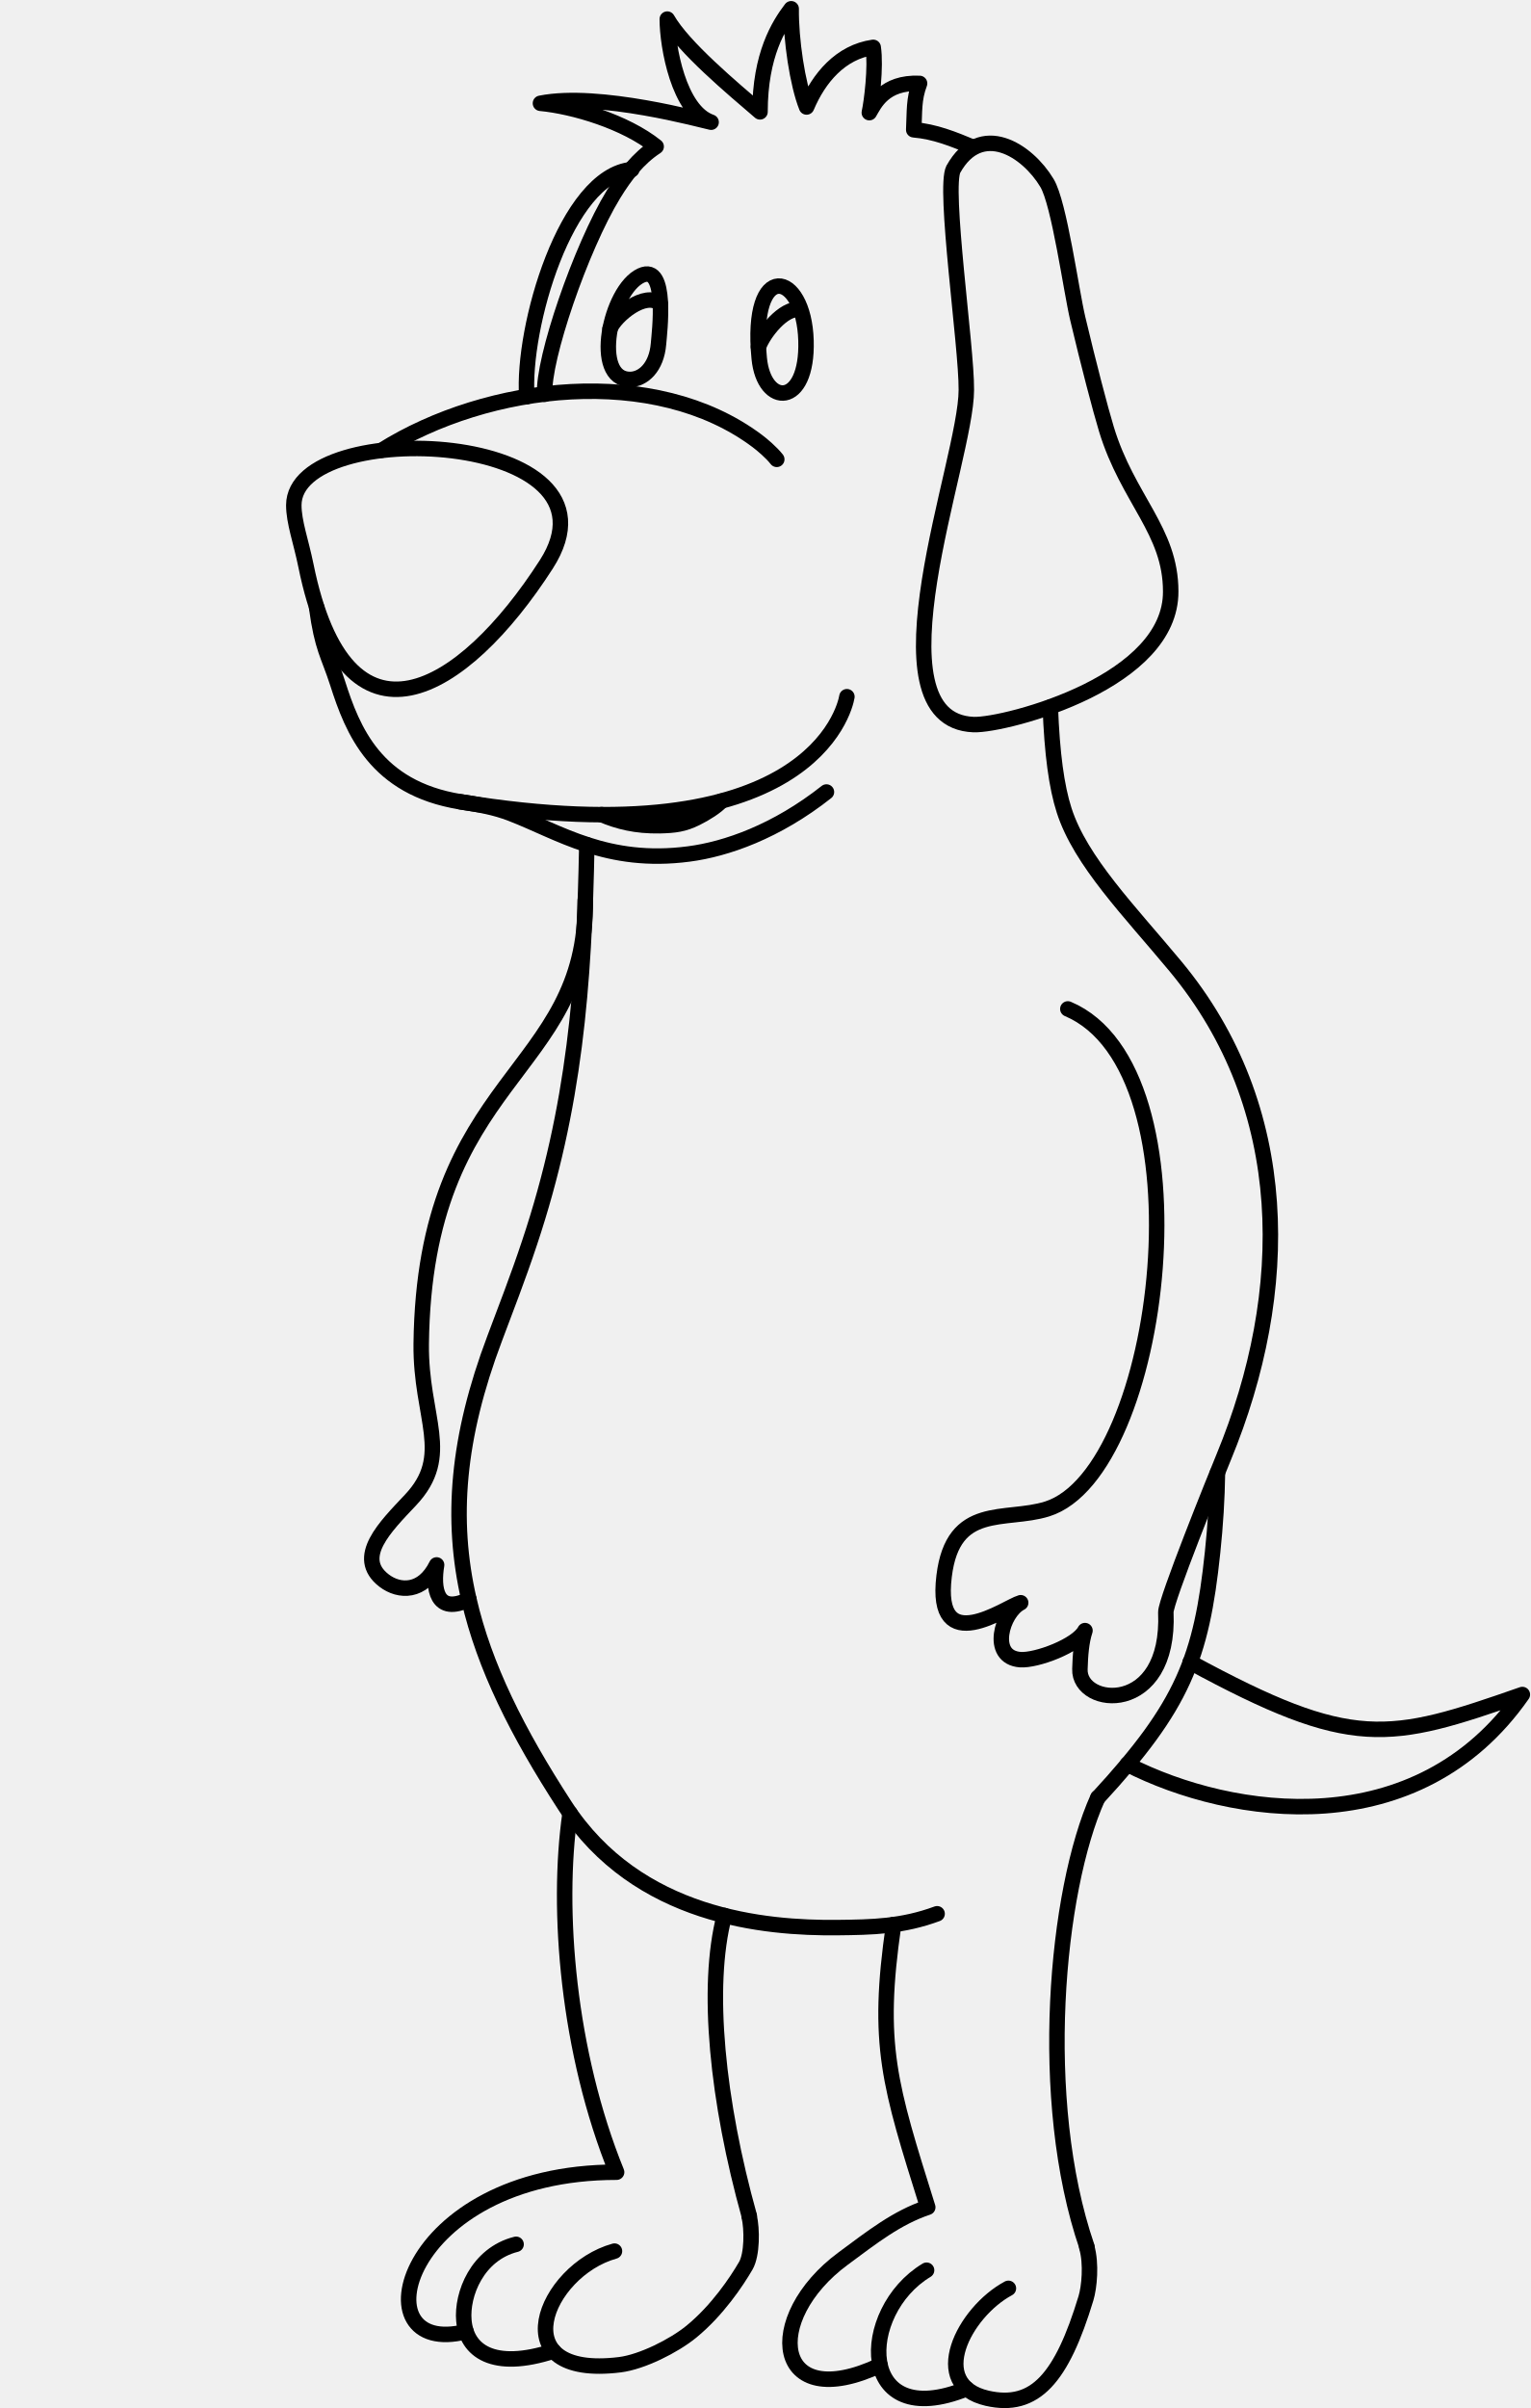
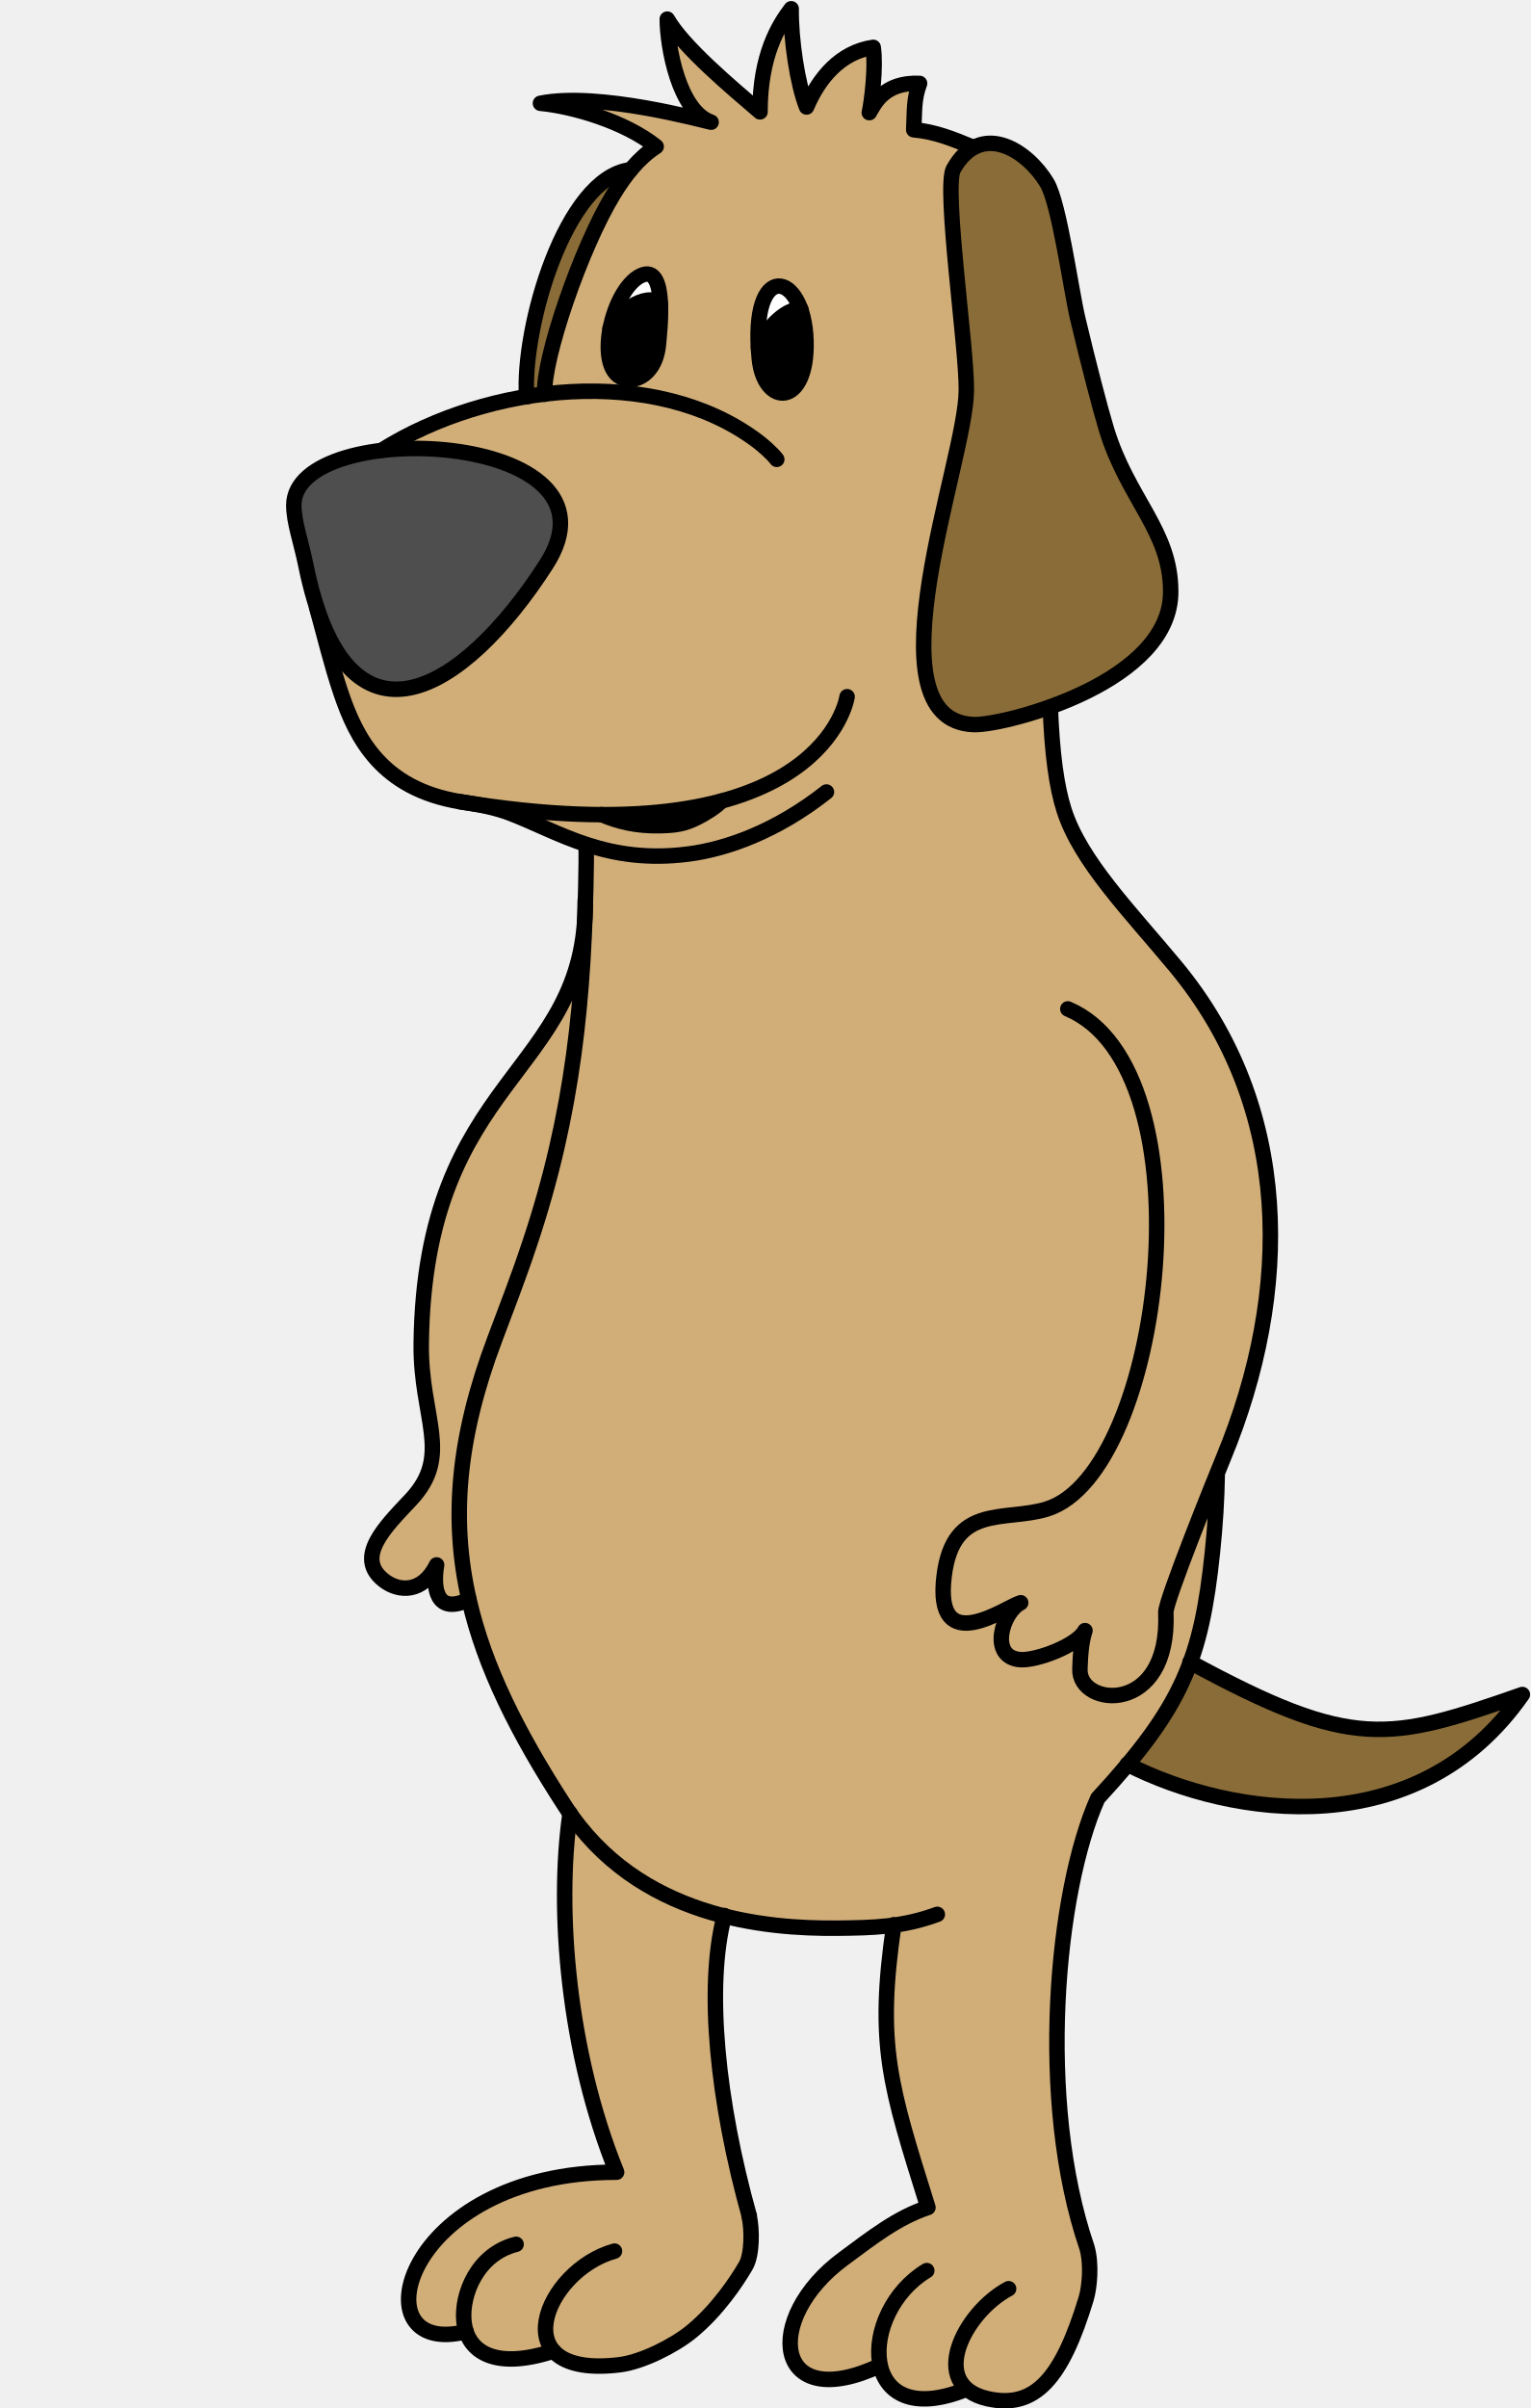
<svg xmlns="http://www.w3.org/2000/svg" xml:space="preserve" width="78.581mm" height="123.56mm" version="1.1" style="shape-rendering:geometricPrecision; text-rendering:geometricPrecision; image-rendering:optimizeQuality; fill-rule:evenodd; clip-rule:evenodd" viewBox="0 0 7858 12356">
  <defs>
    <style type="text/css">
   
    .str0 {stroke:black;stroke-width:79.37;stroke-linecap:round;stroke-linejoin:round}
-     .fil0 {fill:none}
+     .fil5 {fill:none}
+     .fil2 {fill:black}
+     .fil0 {fill:#4E4E4E}
+     .fil1 {fill:#896C37}
+     .fil4 {fill:#D1AE78}
+     .fil3 {fill:white}
   
  </style>
  </defs>
+   <g id="Colours">
+     <path class="fil0" d="M2804 2896c292,-455 -362,-642 -843,-585 -249,29 -452,124 -453,281 0,87 37,186 62,309 16,81 35,153 56,216 245,745 785,391 1178,-221z" />
+     <path class="fil1" d="M5886 2637c-69,-125 -152,-255 -207,-436 -31,-102 -92,-335 -147,-567 -34,-143 -95,-592 -158,-696 -79,-133 -244,-256 -379,-180 -37,21 -71,56 -101,110 -26,47 -9,274 14,518 23,243 53,502 52,616 0,183 -129,598 -189,979 -60,384 -51,727 226,738 62,3 220,-28 393,-90 63,-23 127,-49 190,-80 228,-113 430,-282 429,-512 0,-157 -55,-274 -123,-397z" />
+     <path class="fil1" d="M7814 8695c-687,240 -870,287 -1705,-166l-1 0c-64,175 -162,333 -322,524l1 0c539,274 1489,412 2027,-358z" />
+     <path class="fil1" d="M2795 2022c-11,-177 185,-751 353,-1026 27,-45 56,-87 88,-126 -335,38 -558,812 -534,1165 31,-5 61,-9 92,-13z" />
+     <path class="fil2" d="M3380 1764c2,-25 13,-119 10,-205 -77,-69 -233,63 -258,128 -25,132 -2,261 104,260 65,-1 135,-61 145,-183z" />
+     <path class="fil2" d="M3897 1839c25,249 250,252 240,-91 -2,-63 -12,-117 -27,-160 -85,-9 -192,121 -218,192 1,19 2,38 4,59z" />
+     <path class="fil3" d="M3390 1559c-4,-95 -26,-180 -100,-145 -76,35 -136,156 -159,273 25,-65 181,-197 258,-128z" />
+     <path class="fil3" d="M4111 1588c-68,-192 -237,-171 -218,192 26,-71 133,-201 218,-192z" />
+     <path class="fil4" d="M2718 6377c186,-555 254,-1066 281,-1618 -73,763 -822,832 -836,2137 -4,382 163,570 -55,801 -128,136 -290,294 -136,413 78,60 199,64 270,-80 -20,120 -2,259 165,177 -95,-412 -59,-832 132,-1340 56,-149 119,-310 179,-491z" />
+     <path class="fil4" d="M3845 11372c-162,-583 -224,-1174 -128,-1542 -282,-71 -579,-219 -792,-524 -71,494 -11,1226 239,1841 -1107,0 -1332,961 -773,818 40,120 176,188 448,100 53,60 160,93 340,71 114,-14 279,-97 368,-170 133,-109 232,-257 279,-338 33,-57 33,-188 17,-255z" />
+     <path class="fil4" d="M3088 4180c251,1 452,-26 614,-70 -24,27 -80,63 -129,87 -63,31 -107,37 -187,39 -124,3 -211,-20 -298,-57zm2946 779c-235,-283 -488,-539 -572,-801 -39,-121 -62,-291 -71,-530 -173,62 -331,93 -393,90 -277,-11 -287,-354 -226,-738 60,-381 189,-796 189,-979 0,-114 -30,-373 -52,-616 -23,-244 -40,-471 -14,-518 30,-54 65,-90 101,-110 -103,-43 -197,-81 -305,-90 5,-95 -1,-156 30,-238 -184,-8 -232,107 -258,150 12,-54 35,-234 20,-335 -168,24 -279,157 -342,306 -47,-117 -81,-348 -79,-504 -63,83 -160,236 -160,529 -141,-121 -394,-332 -476,-476 0,140 59,472 225,529 -41,-8 -575,-157 -876,-97 170,16 436,95 594,222 -50,33 -92,73 -130,119 0,0 0,0 0,0 -32,39 -61,81 -88,126 -168,275 -364,848 -353,1026 -31,4 -62,8 -92,13 -270,45 -530,141 -743,275 481,-57 1136,130 843,585 -393,612 -933,966 -1178,221 40,144 77,299 125,440 78,230 207,491 613,558 16,3 32,5 48,8 74,12 143,27 213,54 121,47 242,111 384,158 0,29 0,59 0,88 -1,113 -4,222 -9,330 -23,558 -93,1063 -281,1626 -60,181 -123,341 -179,491 -192,508 -227,928 -132,1340 0,0 0,0 0,0 79,343 248,681 493,1058 9,13 18,27 27,39 213,305 510,453 792,524 216,54 422,63 576,61 105,-1 199,-2 293,-16 -90,618 -22,822 175,1451 -159,53 -285,153 -434,263 -418,308 -358,805 189,548 32,144 172,231 444,120 25,22 60,38 105,49 246,56 383,-104 507,-513 17,-56 29,-177 4,-263 -258,-752 -159,-1829 56,-2305 56,-61 106,-117 151,-171l0 0c160,-191 258,-349 322,-524 59,-161 90,-336 114,-564 15,-141 23,-276 25,-407 15,-37 27,-66 33,-81 351,-850 355,-1793 -247,-2518zm-2654 -3195c-10,122 -80,182 -145,183 -106,1 -129,-127 -104,-260 22,-118 83,-238 159,-273 74,-34 96,50 100,145 4,86 -8,180 -10,205zm758 -16c10,343 -216,340 -240,91 -2,-21 -4,-40 -4,-59 -19,-363 150,-384 218,-192 15,43 25,97 27,160z" />
+   </g>
  <g id="lineart">
-     <g id="_740724064">
-       <path class="fil0 str0" d="M3012 4334c-13,722 -62,1349 -294,2043 -60,181 -123,341 -179,491 -192,508 -227,928 -132,1340 79,343 248,681 493,1058 373,575 1032,628 1395,625 185,-2 336,-5 515,-71m1439 -2262c-2,131 -10,266 -25,407 -57,544 -153,788 -588,1259" />
-       <path class="fil0 str0" d="M5786 9053c539,275 1490,412 2028,-358 -687,240 -871,287 -1705,-166" />
-       <path class="fil0 str0" d="M5481 5177c738,311 491,2380 -107,2566 -215,67 -482,-31 -528,344 -53,431 320,157 393,137 -96,49 -164,280 -2,292 83,6 292,-72 332,-149 -19,56 -24,130 -26,197 -8,197 464,242 441,-291 -2,-58 256,-697 297,-796 351,-850 355,-1793 -247,-2518 -235,-283 -488,-539 -572,-801 -39,-121 -62,-291 -71,-530" />
-       <path class="fil0 str0" d="M2926 9305c-71,494 -11,1226 239,1841 -1107,0 -1332,961 -773,818" />
-       <path class="fil0 str0" d="M3718 9829c-97,368 -35,959 128,1542" />
-       <path class="fil0 str0" d="M2649 11516c-200,50 -280,258 -268,391 13,153 147,259 460,157" />
-       <path class="fil0 str0" d="M3154 11551c-359,100 -584,658 27,583 114,-14 279,-97 368,-170 133,-109 232,-257 279,-338 33,-57 33,-188 17,-255" />
-       <path class="fil0 str0" d="M4587 9875c-90,618 -22,822 175,1451 -159,53 -285,153 -434,263 -418,308 -358,805 189,548" />
-       <path class="fil0 str0" d="M5635 9224c-215,477 -314,1553 -56,2305" />
-       <path class="fil0 str0" d="M4756 11649c-353,212 -361,838 206,608" />
-       <path class="fil0 str0" d="M5176 11742c-229,123 -417,493 -109,564 246,56 383,-104 507,-513 17,-56 29,-177 4,-263" />
-       <path class="fil0 str0" d="M3088 4180c87,36 174,59 298,57 80,-2 124,-8 187,-39 49,-24 105,-60 129,-87" />
-       <path class="fil0 str0" d="M2363 4114c93,14 176,28 261,61 246,95 492,262 911,207 193,-25 450,-115 707,-318" />
-       <path class="fil0 str0" d="M1960 2310c545,-342 1401,-442 1927,-47 23,17 74,60 100,94" />
-       <path class="fil0 str0" d="M4995 756c-103,-43 -197,-81 -305,-90 5,-95 -1,-156 30,-238 -184,-8 -232,107 -258,150 12,-54 35,-234 20,-335 -168,24 -279,157 -342,306 -47,-117 -81,-348 -79,-504 -63,83 -160,236 -160,529 -141,-121 -394,-332 -476,-476 0,140 59,472 225,529 -41,-8 -575,-157 -876,-97 170,16 436,95 594,222 -92,60 -159,147 -219,245 -168,275 -364,848 -353,1026" />
-       <path class="fil0 str0" d="M3290 1414c-160,75 -254,535 -55,533 65,-1 135,-61 145,-183 4,-52 50,-415 -90,-350z" />
-       <path class="fil0 str0" d="M3131 1687c25,-65 181,-197 258,-128" />
-       <path class="fil0 str0" d="M3897 1839c-50,-509 230,-450 240,-91 10,343 -216,340 -240,91z" />
-       <path class="fil0 str0" d="M3893 1780c26,-71 127,-201 211,-192" />
-       <path class="fil0 str0" d="M3243 870c-338,30 -564,811 -539,1165" />
-       <path class="fil0 str0" d="M1625 3116c29,214 60,241 108,390 77,241 194,537 629,608 1788,292 1974,-472 1985,-539" />
-       <path class="fil0 str0" d="M2804 2896c-427,664 -1027,1024 -1234,5 -25,-123 -62,-222 -62,-309 2,-459 1740,-387 1296,304z" />
-       <path class="fil0 str0" d="M3004 4619c11,899 -826,896 -842,2277 -4,382 163,570 -55,801 -128,136 -290,294 -136,413 78,60 199,64 270,-80 -20,120 -2,259 166,177" />
-       <path class="fil0 str0" d="M4894 867c-26,47 -9,274 14,518 23,243 53,502 52,616 0,183 -129,598 -189,979 -60,384 -51,727 226,738 84,3 348,-55 583,-171 228,-113 430,-282 429,-512 0,-157 -55,-274 -123,-397 -69,-125 -152,-255 -207,-436 -31,-102 -92,-335 -147,-567 -34,-143 -95,-592 -158,-696 -101,-169 -340,-323 -481,-70z" />
-     </g>
+     <path class="fil5 str0" d="M5481 5177c738,311 491,2380 -107,2566 -215,67 -482,-31 -528,344 -53,431 320,157 393,137 -96,49 -164,280 -2,292 83,6 292,-72 332,-149 -19,56 -24,130 -26,197 -8,197 464,242 441,-291 -2,-58 256,-697 297,-796 351,-850 355,-1793 -247,-2518 -235,-283 -488,-539 -572,-801 -39,-121 -62,-291 -71,-530m-803 6248c-90,618 -22,822 175,1451 -159,53 -285,153 -434,263 -418,308 -358,805 189,548m1730 -4578c-2,131 -10,266 -25,407 -57,544 -152,788 -588,1260 -215,477 -314,1553 -56,2305 25,86 13,207 -4,263 -124,408 -261,569 -507,513 -308,-71 -121,-441 109,-564m-420 -93c-353,212 -361,838 206,608m-1954 -7923c0,29 0,59 0,88 -9,696 -65,1284 -290,1956 -60,181 -123,341 -179,491 -192,508 -227,928 -132,1340 79,343 248,681 493,1058 373,575 1032,628 1395,625 185,-2 336,-5 515,-71" />
+     <path class="fil5 str0" d="M1625 3116c40,144 77,299 125,440 78,230 207,491 613,558 1788,292 1974,-472 1985,-539m-2388 -1265c545,-342 1401,-442 1927,-47 23,17 74,60 100,94" />
+     <path class="fil5 str0" d="M2804 2896c-427,664 -1027,1024 -1234,5 -25,-123 -62,-222 -62,-309 2,-459 1740,-387 1296,304z" />
+     <path class="fil5 str0" d="M4995 756c-103,-43 -197,-81 -305,-90 5,-95 -1,-156 30,-238 -184,-8 -232,107 -258,150 12,-54 35,-234 20,-335 -168,24 -279,157 -342,306 -47,-117 -81,-348 -79,-504 -63,83 -160,236 -160,529 -141,-121 -394,-332 -476,-476 0,140 59,472 225,529 -41,-8 -575,-157 -876,-97 170,16 436,95 594,222 -92,60 -159,147 -219,245 -168,275 -364,848 -353,1026" />
+     <path class="fil5 str0" d="M4894 867c-26,47 -9,274 14,518 23,243 53,502 52,616 0,183 -129,598 -189,979 -60,384 -51,727 226,738 84,3 348,-55 583,-171 228,-113 430,-282 429,-512 0,-157 -55,-274 -123,-397 -69,-125 -152,-255 -207,-436 -31,-102 -92,-335 -147,-567 -34,-143 -95,-592 -158,-696 -101,-169 -340,-323 -481,-70z" />
+     <path class="fil5 str0" d="M5786 9053c0,0 0,0 1,0 539,274 1489,412 2027,-358 -687,240 -870,287 -1705,-166 0,0 -1,0 -1,0" />
+     <path class="fil5 str0" d="M2926 9305c-71,494 -11,1226 239,1841 -1107,0 -1332,961 -773,818" />
+     <path class="fil5 str0" d="M3718 9829c-97,368 -35,959 128,1542" />
+     <path class="fil5 str0" d="M2649 11516c-200,50 -280,258 -268,391 13,153 147,259 460,157" />
+     <path class="fil5 str0" d="M3154 11551c-359,100 -584,658 27,583 114,-14 279,-97 368,-170 133,-109 232,-257 279,-338 33,-57 33,-188 17,-255" />
+     <path class="fil5 str0" d="M3088 4180c87,36 174,59 298,57 80,-2 124,-8 187,-39 49,-24 105,-60 129,-87" />
+     <path class="fil5 str0" d="M2363 4114c93,14 176,28 261,61 246,95 492,262 911,207 193,-25 450,-115 707,-318" />
+     <path class="fil5 str0" d="M3290 1414c-160,75 -254,535 -55,533 65,-1 135,-61 145,-183 4,-52 50,-415 -90,-350z" />
+     <path class="fil5 str0" d="M3131 1687c25,-65 181,-197 258,-128" />
+     <path class="fil5 str0" d="M3237 871c-335,38 -558,812 -534,1165 -24,-352 199,-1127 534,-1165z" />
+     <path class="fil5 str0" d="M3004 4619c11,899 -826,896 -842,2277 -4,382 163,570 -55,801 -128,136 -290,294 -136,413 78,60 199,64 270,-80 -20,120 -2,259 166,177" />
+     <path class="fil5 str0" d="M3897 1839c-50,-509 230,-450 240,-91 10,343 -216,340 -240,91z" />
+     <path class="fil5 str0" d="M3893 1780c26,-71 133,-201 218,-192" />
  </g>
</svg>
